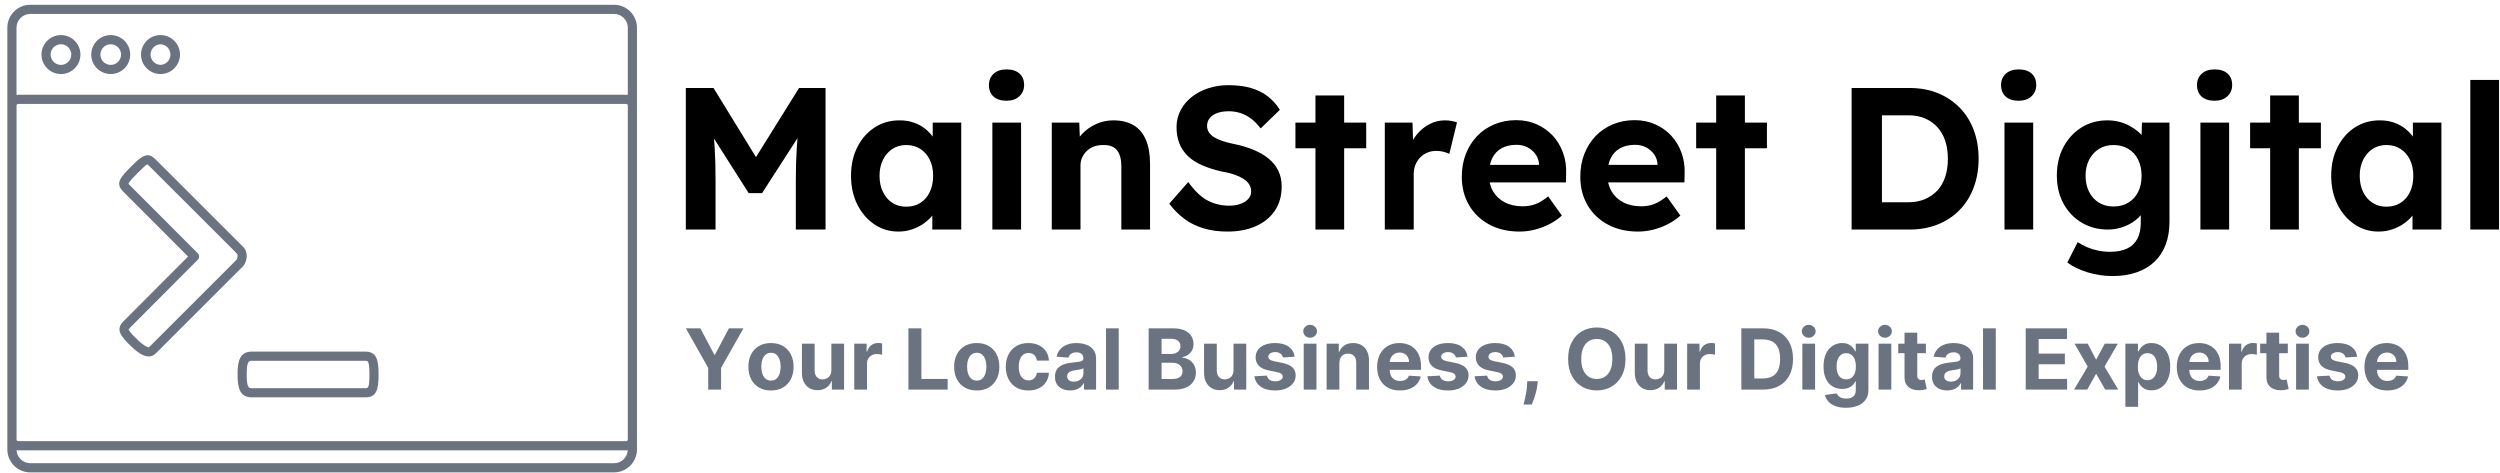
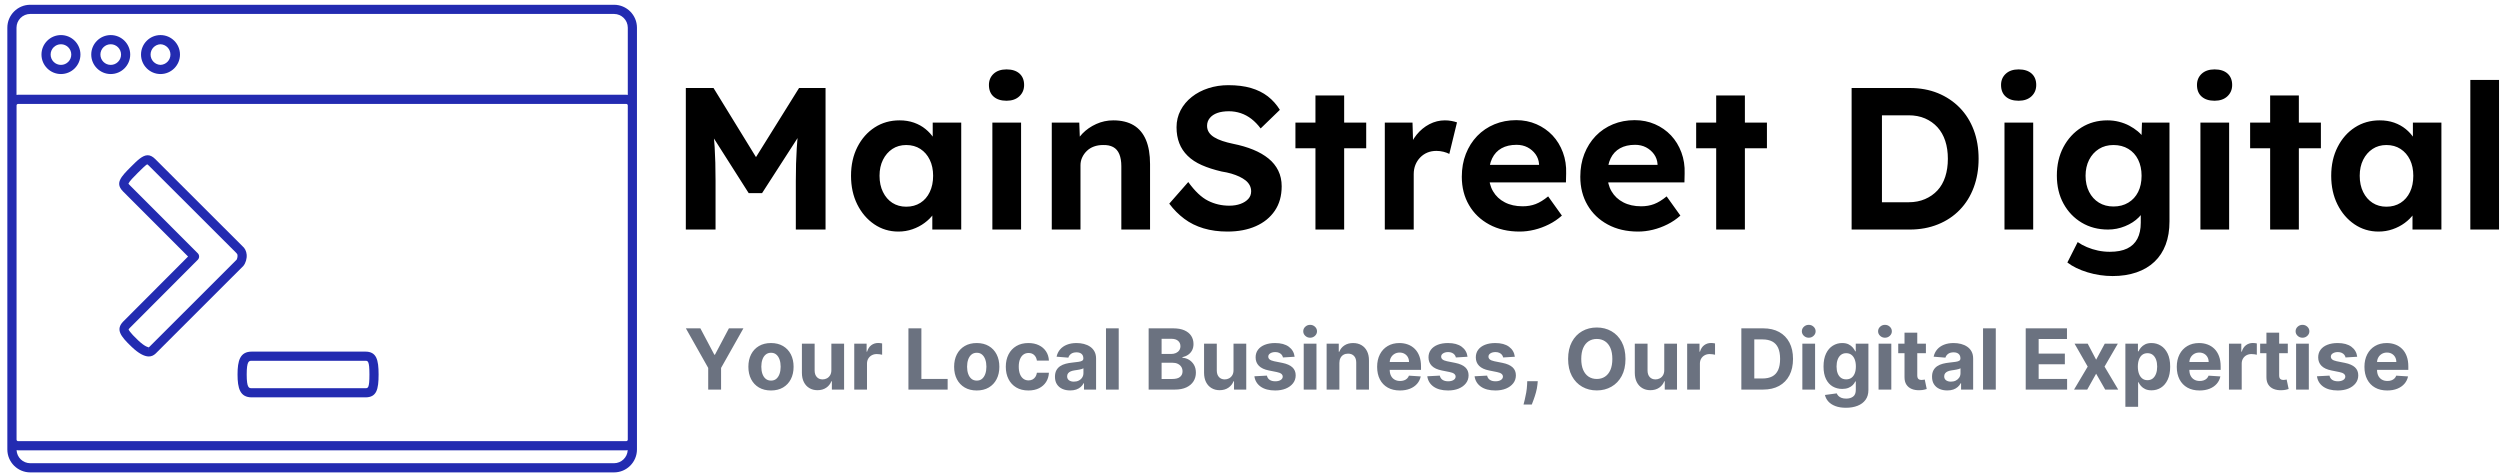
<svg xmlns="http://www.w3.org/2000/svg" version="1.1" width="2000" height="378" viewBox="0 0 2000 378">
  <g transform="matrix(1,0,0,1,2.576784,1.865828)">
    <svg viewBox="0 0 396 75" data-background-color="#ffffff" preserveAspectRatio="xMidYMid meet" height="378" width="2000">
      <g id="tight-bounds" transform="matrix(1,0,0,1,0.2407756,0.3867224)">
        <svg viewBox="0 0 395.52 74.227" height="74.227" width="395.52">
          <g>
            <svg viewBox="0 0 395.52 74.227" height="74.227" width="395.52">
              <g>
                <svg viewBox="0 0 395.52 74.227" height="74.227" width="395.52">
                  <g>
                    <svg viewBox="0 0 543.491 101.996" height="74.227" width="395.52">
                      <g transform="matrix(1,0,0,1,147.9705,14.0964)">
                        <svg viewBox="0 0 395.52 73.803" height="73.803" width="395.52">
                          <g id="textblocktransform">
                            <svg viewBox="0 0 395.52 73.803" height="73.803" width="395.52" id="textblock">
                              <g>
                                <svg viewBox="0 0 395.52 45.074" height="45.074" width="395.52">
                                  <g transform="matrix(1,0,0,1,0,0)">
                                    <svg width="395.52" viewBox="4.55 -39.6 448.36 51.1" height="45.074" data-palette-color="#000000">
                                      <path d="M11.9 0L4.55 0 4.55-35 11.4-35 24.15-14.25 19.65-14.3 32.55-35 39.1-35 39.1 0 31.75 0 31.75-12Q31.75-16.5 31.98-20.1 32.2-23.7 32.75-27.25L32.75-27.25 33.65-24.9 23.4-9 20.1-9 10.05-24.8 10.9-27.25Q11.45-23.9 11.68-20.38 11.9-16.85 11.9-12L11.9-12 11.9 0ZM57.1 0.5L57.1 0.5Q53.8 0.5 51.15-1.3 48.5-3.1 46.95-6.2 45.4-9.3 45.4-13.3L45.4-13.3Q45.4-17.3 46.97-20.4 48.55-23.5 51.25-25.25 53.95-27 57.4-27L57.4-27Q59.35-27 60.97-26.43 62.6-25.85 63.82-24.85 65.05-23.85 65.9-22.55 66.75-21.25 67.1-19.75L67.1-19.75 65.6-20 65.6-26.45 72.65-26.45 72.65 0 65.5 0 65.5-6.35 67.1-6.5Q66.7-5.1 65.8-3.85 64.9-2.6 63.57-1.63 62.25-0.65 60.6-0.08 58.95 0.5 57.1 0.5ZM59.05-5.65L59.05-5.65Q61.05-5.65 62.55-6.6 64.05-7.55 64.87-9.28 65.7-11 65.7-13.3L65.7-13.3Q65.7-15.55 64.87-17.25 64.05-18.95 62.55-19.93 61.05-20.9 59.05-20.9L59.05-20.9Q57.1-20.9 55.62-19.93 54.15-18.95 53.3-17.25 52.45-15.55 52.45-13.3L52.45-13.3Q52.45-11 53.3-9.28 54.15-7.55 55.62-6.6 57.1-5.65 59.05-5.65ZM87.45 0L80.35 0 80.35-26.45 87.45-26.45 87.45 0ZM83.85-31.85L83.85-31.85Q81.8-31.85 80.65-32.88 79.5-33.9 79.5-35.75L79.5-35.75Q79.5-37.45 80.67-38.53 81.85-39.6 83.85-39.6L83.85-39.6Q85.9-39.6 87.05-38.58 88.2-37.55 88.2-35.75L88.2-35.75Q88.2-34.05 87.02-32.95 85.85-31.85 83.85-31.85ZM95.04 0L95.04 0 95.04-26.45 101.84-26.45 102.04-21.05 100.64-20.45Q101.19-22.25 102.62-23.73 104.04-25.2 106.04-26.1 108.04-27 110.24-27L110.24-27Q113.24-27 115.27-25.8 117.29-24.6 118.32-22.18 119.34-19.75 119.34-16.2L119.34-16.2 119.34 0 112.24 0 112.24-15.65Q112.24-17.45 111.74-18.65 111.24-19.85 110.22-20.4 109.19-20.95 107.69-20.9L107.69-20.9Q106.49-20.9 105.47-20.53 104.44-20.15 103.72-19.45 102.99-18.75 102.57-17.85 102.14-16.95 102.14-15.9L102.14-15.9 102.14 0 98.64 0Q97.49 0 96.59 0 95.69 0 95.04 0ZM138.49 0.5L138.49 0.5Q135.24 0.5 132.57-0.3 129.89-1.1 127.82-2.65 125.74-4.2 124.09-6.4L124.09-6.4 128.79-11.75Q131.24-8.35 133.67-7.13 136.09-5.9 138.94-5.9L138.94-5.9Q140.49-5.9 141.72-6.35 142.94-6.8 143.64-7.58 144.34-8.35 144.34-9.45L144.34-9.45Q144.34-10.25 143.99-10.93 143.64-11.6 142.99-12.13 142.34-12.65 141.44-13.08 140.54-13.5 139.44-13.83 138.34-14.15 137.04-14.35L137.04-14.35Q134.24-15 132.14-15.93 130.04-16.85 128.64-18.23 127.24-19.6 126.57-21.35 125.89-23.1 125.89-25.3L125.89-25.3Q125.89-27.55 126.89-29.48 127.89-31.4 129.67-32.8 131.44-34.2 133.77-34.95 136.09-35.7 138.69-35.7L138.69-35.7Q141.89-35.7 144.29-35 146.69-34.3 148.47-32.93 150.24-31.55 151.44-29.6L151.44-29.6 146.69-25Q145.64-26.4 144.42-27.35 143.19-28.3 141.77-28.78 140.34-29.25 138.84-29.25L138.84-29.25Q137.19-29.25 135.99-28.83 134.79-28.4 134.12-27.58 133.44-26.75 133.44-25.65L133.44-25.65Q133.44-24.75 133.89-24.05 134.34-23.35 135.19-22.83 136.04-22.3 137.24-21.9 138.44-21.5 139.89-21.2L139.89-21.2Q142.64-20.65 144.84-19.75 147.04-18.85 148.62-17.57 150.19-16.3 151.04-14.58 151.89-12.85 151.89-10.7L151.89-10.7Q151.89-7.15 150.19-4.65 148.49-2.15 145.49-0.83 142.49 0.5 138.49 0.5ZM167.34 0L160.24 0 160.24-33.15 167.34-33.15 167.34 0ZM172.79-20.1L155.29-20.1 155.29-26.45 172.79-26.45 172.79-20.1ZM184.54 0L177.39 0 177.39-26.45 184.24-26.45 184.49-17.95 183.29-19.7Q183.89-21.75 185.24-23.43 186.59-25.1 188.41-26.05 190.24-27 192.24-27L192.24-27Q193.09-27 193.89-26.85 194.69-26.7 195.24-26.5L195.24-26.5 193.34-18.7Q192.79-19 191.91-19.23 191.04-19.45 190.14-19.45L190.14-19.45Q188.94-19.45 187.91-19.03 186.89-18.6 186.14-17.82 185.39-17.05 184.96-16 184.54-14.95 184.54-13.7L184.54-13.7 184.54 0ZM210.73 0.5L210.73 0.5Q206.43 0.5 203.21-1.25 199.98-3 198.21-6.05 196.43-9.1 196.43-13.05L196.43-13.05Q196.43-16.15 197.43-18.7 198.43-21.25 200.23-23.13 202.03-25 204.51-26.03 206.98-27.05 209.88-27.05L209.88-27.05Q212.58-27.05 214.88-26.05 217.18-25.05 218.86-23.28 220.53-21.5 221.43-19.07 222.33-16.65 222.23-13.85L222.23-13.85 222.18-11.65 200.93-11.65 199.78-16 216.33-16 215.53-15.1 215.53-16.2Q215.43-17.55 214.66-18.63 213.88-19.7 212.68-20.33 211.48-20.95 209.98-20.95L209.98-20.95Q207.78-20.95 206.26-20.1 204.73-19.25 203.93-17.6 203.13-15.95 203.13-13.6L203.13-13.6Q203.13-11.2 204.16-9.45 205.18-7.7 207.06-6.73 208.93-5.75 211.48-5.75L211.48-5.75Q213.23-5.75 214.68-6.3 216.13-6.85 217.78-8.2L217.78-8.2 221.18-3.45Q219.73-2.15 217.98-1.28 216.23-0.4 214.38 0.05 212.53 0.5 210.73 0.5ZM240.03 0.5L240.03 0.5Q235.73 0.5 232.51-1.25 229.28-3 227.51-6.05 225.73-9.1 225.73-13.05L225.73-13.05Q225.73-16.15 226.73-18.7 227.73-21.25 229.53-23.13 231.33-25 233.81-26.03 236.28-27.05 239.18-27.05L239.18-27.05Q241.88-27.05 244.18-26.05 246.48-25.05 248.16-23.28 249.83-21.5 250.73-19.07 251.63-16.65 251.53-13.85L251.53-13.85 251.48-11.65 230.23-11.65 229.08-16 245.63-16 244.83-15.1 244.83-16.2Q244.73-17.55 243.96-18.63 243.18-19.7 241.98-20.33 240.78-20.95 239.28-20.95L239.28-20.95Q237.08-20.95 235.56-20.1 234.03-19.25 233.23-17.6 232.43-15.95 232.43-13.6L232.43-13.6Q232.43-11.2 233.46-9.45 234.48-7.7 236.36-6.73 238.23-5.75 240.78-5.75L240.78-5.75Q242.53-5.75 243.98-6.3 245.43-6.85 247.08-8.2L247.08-8.2 250.48-3.45Q249.03-2.15 247.28-1.28 245.53-0.4 243.68 0.05 241.83 0.5 240.03 0.5ZM266.43 0L259.33 0 259.33-33.15 266.43-33.15 266.43 0ZM271.88-20.1L254.38-20.1 254.38-26.45 271.88-26.45 271.88-20.1ZM307.17 0L292.82 0 292.82-35 307.17-35Q311.02-35 314.15-33.73 317.27-32.45 319.55-30.13 321.82-27.8 323.02-24.6 324.22-21.4 324.22-17.5L324.22-17.5Q324.22-13.65 323.02-10.43 321.82-7.2 319.57-4.88 317.32-2.55 314.17-1.28 311.02 0 307.17 0L307.17 0ZM300.32-29.45L300.32-5.45 299.52-6.75 306.92-6.75Q309.17-6.75 310.97-7.53 312.77-8.3 314.05-9.68 315.32-11.05 315.97-13.05 316.62-15.05 316.62-17.5L316.62-17.5Q316.62-19.95 315.97-21.93 315.32-23.9 314.05-25.3 312.77-26.7 310.97-27.48 309.17-28.25 306.92-28.25L306.92-28.25 299.37-28.25 300.32-29.45ZM337.72 0L330.62 0 330.62-26.45 337.72-26.45 337.72 0ZM334.12-31.85L334.12-31.85Q332.07-31.85 330.92-32.88 329.77-33.9 329.77-35.75L329.77-35.75Q329.77-37.45 330.95-38.53 332.12-39.6 334.12-39.6L334.12-39.6Q336.17-39.6 337.32-38.58 338.47-37.55 338.47-35.75L338.47-35.75Q338.47-34.05 337.3-32.95 336.12-31.85 334.12-31.85ZM357.37 11.5L357.37 11.5Q354.22 11.5 351.17 10.58 348.12 9.65 346.17 8.15L346.17 8.15 348.72 3.1Q349.72 3.8 351.02 4.35 352.32 4.9 353.74 5.2 355.17 5.5 356.67 5.5L356.67 5.5Q359.27 5.5 360.94 4.7 362.62 3.9 363.47 2.3 364.32 0.7 364.32-1.7L364.32-1.7 364.32-6.3 365.52-6.05Q365.22-4.4 363.84-3.03 362.47-1.65 360.44-0.83 358.42 0 356.22 0L356.22 0Q352.57 0 349.72-1.7 346.87-3.4 345.22-6.4 343.57-9.4 343.57-13.35L343.57-13.35Q343.57-17.3 345.19-20.38 346.82-23.45 349.64-25.23 352.47-27 356.07-27L356.07-27Q357.57-27 358.94-26.65 360.32-26.3 361.49-25.68 362.67-25.05 363.59-24.28 364.52-23.5 365.12-22.6 365.72-21.7 365.87-20.8L365.87-20.8 364.42-20.4 364.62-26.45 371.42-26.45 371.42-2Q371.42 1.25 370.47 3.75 369.52 6.25 367.69 7.98 365.87 9.7 363.24 10.6 360.62 11.5 357.37 11.5ZM357.57-5.7L357.57-5.7Q359.67-5.7 361.24-6.65 362.82-7.6 363.67-9.3 364.52-11 364.52-13.3L364.52-13.3Q364.52-15.55 363.67-17.28 362.82-19 361.24-19.95 359.67-20.9 357.57-20.9L357.57-20.9Q355.52-20.9 353.97-19.93 352.42-18.95 351.54-17.23 350.67-15.5 350.67-13.3L350.67-13.3Q350.67-11.05 351.54-9.33 352.42-7.6 353.97-6.65 355.52-5.7 357.57-5.7ZM386.17 0L379.07 0 379.07-26.45 386.17-26.45 386.17 0ZM382.57-31.85L382.57-31.85Q380.52-31.85 379.37-32.88 378.22-33.9 378.22-35.75L378.22-35.75Q378.22-37.45 379.39-38.53 380.57-39.6 382.57-39.6L382.57-39.6Q384.62-39.6 385.77-38.58 386.92-37.55 386.92-35.75L386.92-35.75Q386.92-34.05 385.74-32.95 384.57-31.85 382.57-31.85ZM403.41 0L396.31 0 396.31-33.15 403.41-33.15 403.41 0ZM408.86-20.1L391.36-20.1 391.36-26.45 408.86-26.45 408.86-20.1ZM423.11 0.5L423.11 0.5Q419.81 0.5 417.16-1.3 414.51-3.1 412.96-6.2 411.41-9.3 411.41-13.3L411.41-13.3Q411.41-17.3 412.99-20.4 414.56-23.5 417.26-25.25 419.96-27 423.41-27L423.41-27Q425.36-27 426.99-26.43 428.61-25.85 429.84-24.85 431.06-23.85 431.91-22.55 432.76-21.25 433.11-19.75L433.11-19.75 431.61-20 431.61-26.45 438.66-26.45 438.66 0 431.51 0 431.51-6.35 433.11-6.5Q432.71-5.1 431.81-3.85 430.91-2.6 429.59-1.63 428.26-0.65 426.61-0.08 424.96 0.5 423.11 0.5ZM425.06-5.65L425.06-5.65Q427.06-5.65 428.56-6.6 430.06-7.55 430.89-9.28 431.71-11 431.71-13.3L431.71-13.3Q431.71-15.55 430.89-17.25 430.06-18.95 428.56-19.93 427.06-20.9 425.06-20.9L425.06-20.9Q423.11-20.9 421.64-19.93 420.16-18.95 419.31-17.25 418.46-15.55 418.46-13.3L418.46-13.3Q418.46-11 419.31-9.28 420.16-7.55 421.64-6.6 423.11-5.65 425.06-5.65ZM452.91 0L445.81 0 445.81-37 452.91-37 452.91 0Z" opacity="1" transform="matrix(1,0,0,1,0,0)" fill="#000000" className="wordmark-text-0" data-fill-palette-color="primary" id="text-0" />
                                    </svg>
                                  </g>
                                </svg>
                              </g>
                              <g transform="matrix(1,0,0,1,0,55.71459)">
                                <svg viewBox="0 0 375.744 18.089" height="18.089" width="375.744">
                                  <g transform="matrix(1,0,0,1,0,0)">
                                    <svg width="375.744" viewBox="1.03 -38.44 1022.66 49.24" height="18.089" data-palette-color="#6b7280">
                                      <path d="M14.29-12.86L1.03-36.36 9.64-36.36 17.93-20.7 18.29-20.7 26.58-36.36 35.19-36.36 21.93-12.86 21.93 0 14.29 0 14.29-12.86ZM51.56 0.53L51.56 0.53Q47.42 0.53 44.41-1.23 41.4-3 39.77-6.17 38.14-9.34 38.14-13.53L38.14-13.53Q38.14-17.76 39.77-20.93 41.4-24.09 44.41-25.86 47.42-27.63 51.56-27.63L51.56-27.63Q55.7-27.63 58.71-25.86 61.72-24.09 63.35-20.93 64.98-17.76 64.98-13.53L64.98-13.53Q64.98-9.34 63.35-6.17 61.72-3 58.71-1.23 55.7 0.53 51.56 0.53ZM51.6-5.33L51.6-5.33Q53.48-5.33 54.74-6.4 56-7.48 56.65-9.34 57.3-11.2 57.3-13.58L57.3-13.58Q57.3-15.96 56.65-17.83 56-19.69 54.74-20.77 53.48-21.86 51.6-21.86L51.6-21.86Q49.7-21.86 48.41-20.77 47.12-19.69 46.47-17.83 45.82-15.96 45.82-13.58L45.82-13.58Q45.82-11.2 46.47-9.34 47.12-7.48 48.41-6.4 49.7-5.33 51.6-5.33ZM87.41-11.61L87.41-11.61 87.41-27.27 94.97-27.27 94.97 0 87.71 0 87.71-4.95 87.42-4.95Q86.5-2.56 84.36-1.1 82.22 0.36 79.15 0.36L79.15 0.36Q76.42 0.36 74.34-0.89 72.26-2.13 71.1-4.42 69.93-6.71 69.92-9.91L69.92-9.91 69.92-27.27 77.48-27.27 77.48-11.26Q77.5-8.84 78.78-7.44 80.06-6.04 82.2-6.04L82.2-6.04Q83.57-6.04 84.76-6.67 85.95-7.3 86.69-8.54 87.42-9.78 87.41-11.61ZM108.57 0L101 0 101-27.27 108.34-27.27 108.34-22.51 108.62-22.51Q109.37-25.05 111.13-26.36 112.88-27.66 115.17-27.66L115.17-27.66Q115.74-27.66 116.4-27.59 117.06-27.52 117.55-27.4L117.55-27.4 117.55-20.69Q117.02-20.85 116.08-20.97 115.14-21.09 114.36-21.09L114.36-21.09Q112.69-21.09 111.38-20.37 110.08-19.66 109.32-18.38 108.57-17.1 108.57-15.43L108.57-15.43 108.57 0ZM156.45 0L133.17 0 133.17-36.36 140.86-36.36 140.86-6.34 156.45-6.34 156.45 0ZM173.72 0.53L173.72 0.53Q169.59 0.53 166.58-1.23 163.57-3 161.93-6.17 160.3-9.34 160.3-13.53L160.3-13.53Q160.3-17.76 161.93-20.93 163.57-24.09 166.58-25.86 169.59-27.63 173.72-27.63L173.72-27.63Q177.86-27.63 180.87-25.86 183.88-24.09 185.51-20.93 187.15-17.76 187.15-13.53L187.15-13.53Q187.15-9.34 185.51-6.17 183.88-3 180.87-1.23 177.86 0.53 173.72 0.53ZM173.76-5.33L173.76-5.33Q175.64-5.33 176.9-6.4 178.16-7.48 178.81-9.34 179.46-11.2 179.46-13.58L179.46-13.58Q179.46-15.96 178.81-17.83 178.16-19.69 176.9-20.77 175.64-21.86 173.76-21.86L173.76-21.86Q171.86-21.86 170.57-20.77 169.29-19.69 168.64-17.83 167.99-15.96 167.99-13.58L167.99-13.58Q167.99-11.2 168.64-9.34 169.29-7.48 170.57-6.4 171.86-5.33 173.76-5.33ZM204.4 0.53L204.4 0.53Q200.21 0.53 197.2-1.25 194.19-3.04 192.59-6.21 190.98-9.39 190.98-13.53L190.98-13.53Q190.98-17.72 192.61-20.89 194.23-24.06 197.23-25.84 200.23-27.63 204.37-27.63L204.37-27.63Q207.94-27.63 210.62-26.33 213.3-25.04 214.86-22.69 216.42-20.35 216.58-17.19L216.58-17.19 209.45-17.19Q209.14-19.23 207.86-20.48 206.57-21.73 204.49-21.73L204.49-21.73Q202.73-21.73 201.43-20.78 200.12-19.83 199.4-18.02 198.67-16.21 198.67-13.64L198.67-13.64Q198.67-11.03 199.39-9.2 200.11-7.37 201.42-6.41 202.73-5.45 204.49-5.45L204.49-5.45Q205.79-5.45 206.83-5.98 207.87-6.52 208.55-7.54 209.23-8.56 209.45-10L209.45-10 216.58-10Q216.41-6.87 214.89-4.5 213.37-2.13 210.71-0.8 208.04 0.53 204.4 0.53ZM229.22 0.51L229.22 0.51Q226.61 0.51 224.57-0.4 222.53-1.31 221.35-3.12 220.17-4.92 220.17-7.62L220.17-7.62Q220.17-9.89 221-11.43 221.84-12.98 223.28-13.92 224.71-14.86 226.55-15.34 228.39-15.82 230.41-16.02L230.41-16.02Q232.79-16.26 234.25-16.49 235.7-16.71 236.36-17.15 237.02-17.6 237.02-18.47L237.02-18.47 237.02-18.57Q237.02-20.26 235.96-21.18 234.91-22.11 232.97-22.11L232.97-22.11Q230.93-22.11 229.72-21.21 228.51-20.31 228.12-18.96L228.12-18.96 221.13-19.53Q221.66-22.02 223.22-23.84 224.78-25.66 227.26-26.64 229.74-27.63 233.01-27.63L233.01-27.63Q235.28-27.63 237.36-27.1 239.45-26.56 241.08-25.44 242.7-24.33 243.64-22.58 244.58-20.83 244.58-18.39L244.58-18.39 244.58 0 237.41 0 237.41-3.78 237.2-3.78Q236.54-2.5 235.44-1.54 234.34-0.57 232.79-0.03 231.25 0.51 229.22 0.51ZM231.39-4.71L231.39-4.71Q233.06-4.71 234.34-5.37 235.62-6.04 236.34-7.17 237.07-8.31 237.07-9.75L237.07-9.75 237.07-12.64Q236.72-12.41 236.1-12.22 235.49-12.04 234.73-11.89 233.96-11.74 233.2-11.62 232.44-11.51 231.82-11.42L231.82-11.42Q230.48-11.22 229.49-10.8 228.5-10.37 227.95-9.65 227.39-8.93 227.39-7.87L227.39-7.87Q227.39-6.32 228.52-5.51 229.65-4.71 231.39-4.71ZM250.46-36.36L258.02-36.36 258.02 0 250.46 0 250.46-36.36ZM291.33 0L275.79 0 275.79-36.36 290.35-36.36Q294.36-36.36 297.04-35.17 299.72-33.98 301.07-31.88 302.42-29.78 302.42-27.04L302.42-27.04Q302.42-24.91 301.57-23.3 300.72-21.7 299.24-20.68 297.75-19.66 295.85-19.23L295.85-19.23 295.85-18.87Q297.93-18.79 299.75-17.7 301.57-16.62 302.71-14.68 303.84-12.73 303.84-10.05L303.84-10.05Q303.84-7.16 302.41-4.89 300.98-2.63 298.2-1.31 295.41 0 291.33 0L291.33 0ZM283.48-15.94L283.48-6.29 289.75-6.29Q292.96-6.29 294.43-7.52 295.91-8.75 295.91-10.81L295.91-10.81Q295.91-12.32 295.18-13.48 294.45-14.63 293.11-15.29 291.77-15.94 289.92-15.94L289.92-15.94 283.48-15.94ZM283.48-30.15L283.48-21.15 289.18-21.15Q290.76-21.15 291.99-21.71 293.23-22.27 293.94-23.3 294.66-24.33 294.66-25.76L294.66-25.76Q294.66-27.73 293.27-28.94 291.88-30.15 289.32-30.15L289.32-30.15 283.48-30.15ZM326.18-11.61L326.18-11.61 326.18-27.27 333.74-27.27 333.74 0 326.48 0 326.48-4.95 326.2-4.95Q325.27-2.56 323.13-1.1 320.99 0.36 317.92 0.36L317.92 0.36Q315.19 0.36 313.11-0.89 311.03-2.13 309.87-4.42 308.71-6.71 308.69-9.91L308.69-9.91 308.69-27.27 316.25-27.27 316.25-11.26Q316.27-8.84 317.55-7.44 318.83-6.04 320.97-6.04L320.97-6.04Q322.34-6.04 323.53-6.67 324.72-7.3 325.46-8.54 326.2-9.78 326.18-11.61ZM362.47-19.5L362.47-19.5 355.54-19.07Q355.37-19.96 354.78-20.68 354.19-21.4 353.24-21.83 352.29-22.27 350.98-22.27L350.98-22.27Q349.22-22.27 348.01-21.53 346.81-20.79 346.81-19.57L346.81-19.57Q346.81-18.59 347.59-17.92 348.37-17.24 350.27-16.83L350.27-16.83 355.21-15.84Q359.18-15.02 361.14-13.21 363.09-11.4 363.09-8.45L363.09-8.45Q363.09-5.77 361.52-3.75 359.95-1.72 357.22-0.59 354.5 0.53 350.94 0.53L350.94 0.53Q345.53 0.53 342.32-1.73 339.12-4 338.57-7.9L338.57-7.9 346.01-8.29Q346.35-6.64 347.64-5.78 348.94-4.92 350.96-4.92L350.96-4.92Q352.95-4.92 354.17-5.69 355.38-6.46 355.4-7.69L355.4-7.69Q355.38-8.72 354.53-9.38 353.68-10.05 351.9-10.4L351.9-10.4 347.18-11.35Q343.18-12.14 341.24-14.12 339.3-16.09 339.3-19.14L339.3-19.14Q339.3-21.77 340.73-23.67 342.16-25.57 344.76-26.6 347.36-27.63 350.86-27.63L350.86-27.63Q356.02-27.63 359-25.44 361.97-23.26 362.47-19.5ZM375.43 0L367.86 0 367.86-27.27 375.43-27.27 375.43 0ZM371.66-30.79L371.66-30.79Q369.98-30.79 368.78-31.92 367.58-33.04 367.58-34.62L367.58-34.62Q367.58-36.19 368.78-37.31 369.98-38.44 371.66-38.44L371.66-38.44Q373.35-38.44 374.55-37.31 375.75-36.19 375.75-34.62L375.75-34.62Q375.75-33.04 374.55-31.92 373.35-30.79 371.66-30.79ZM389.03-15.77L389.03-15.77 389.03 0 381.46 0 381.46-27.27 388.67-27.27 388.67-22.46 388.99-22.46Q389.9-24.84 392.03-26.23 394.16-27.63 397.19-27.63L397.19-27.63Q400.03-27.63 402.15-26.38 404.26-25.14 405.43-22.84 406.6-20.54 406.6-17.37L406.6-17.37 406.6 0 399.04 0 399.04-16.02Q399.06-18.52 397.76-19.93 396.46-21.34 394.19-21.34L394.19-21.34Q392.66-21.34 391.5-20.69 390.34-20.03 389.69-18.78 389.04-17.52 389.03-15.77ZM424.98 0.53L424.98 0.53Q420.77 0.53 417.74-1.18 414.71-2.89 413.08-6.05 411.45-9.2 411.45-13.51L411.45-13.51Q411.45-17.72 413.08-20.9 414.71-24.08 417.69-25.85 420.66-27.63 424.68-27.63L424.68-27.63Q427.37-27.63 429.71-26.77 432.04-25.91 433.79-24.18 435.54-22.46 436.52-19.86 437.5-17.26 437.5-13.78L437.5-13.78 437.5-11.7 414.47-11.7 414.47-16.39 430.38-16.39Q430.38-18.02 429.67-19.28 428.96-20.54 427.7-21.26 426.45-21.98 424.8-21.98L424.8-21.98Q423.08-21.98 421.76-21.19 420.43-20.4 419.69-19.08 418.94-17.76 418.92-16.14L418.92-16.14 418.92-11.68Q418.92-9.66 419.68-8.19 420.43-6.71 421.82-5.91 423.2-5.11 425.1-5.11L425.1-5.11Q426.36-5.11 427.41-5.47 428.46-5.82 429.2-6.53 429.95-7.24 430.34-8.27L430.34-8.27 437.34-7.81Q436.8-5.29 435.16-3.42 433.52-1.54 430.93-0.51 428.35 0.53 424.98 0.53ZM465.12-19.5L465.12-19.5 458.2-19.07Q458.02-19.96 457.43-20.68 456.85-21.4 455.9-21.83 454.95-22.27 453.63-22.27L453.63-22.27Q451.88-22.27 450.67-21.53 449.46-20.79 449.46-19.57L449.46-19.57Q449.46-18.59 450.24-17.92 451.02-17.24 452.92-16.83L452.92-16.83 457.86-15.84Q461.84-15.02 463.79-13.21 465.74-11.4 465.74-8.45L465.74-8.45Q465.74-5.77 464.17-3.75 462.6-1.72 459.87-0.59 457.15 0.53 453.6 0.53L453.6 0.53Q448.18 0.53 444.98-1.73 441.77-4 441.22-7.9L441.22-7.9 448.66-8.29Q449-6.64 450.29-5.78 451.59-4.92 453.62-4.92L453.62-4.92Q455.6-4.92 456.82-5.69 458.04-6.46 458.05-7.69L458.05-7.69Q458.04-8.72 457.18-9.38 456.33-10.05 454.56-10.4L454.56-10.4 449.83-11.35Q445.84-12.14 443.89-14.12 441.95-16.09 441.95-19.14L441.95-19.14Q441.95-21.77 443.38-23.67 444.81-25.57 447.41-26.6 450.01-27.63 453.51-27.63L453.51-27.63Q458.68-27.63 461.65-25.44 464.62-23.26 465.12-19.5ZM493.21-19.5L493.21-19.5 486.28-19.07Q486.11-19.96 485.52-20.68 484.93-21.4 483.98-21.83 483.03-22.27 481.72-22.27L481.72-22.27Q479.96-22.27 478.75-21.53 477.55-20.79 477.55-19.57L477.55-19.57Q477.55-18.59 478.33-17.92 479.11-17.24 481.01-16.83L481.01-16.83 485.95-15.84Q489.92-15.02 491.88-13.21 493.83-11.4 493.83-8.45L493.83-8.45Q493.83-5.77 492.26-3.75 490.69-1.72 487.96-0.59 485.24 0.53 481.68 0.53L481.68 0.53Q476.27 0.53 473.06-1.73 469.86-4 469.31-7.9L469.31-7.9 476.75-8.29Q477.09-6.64 478.38-5.78 479.68-4.92 481.7-4.92L481.7-4.92Q483.69-4.92 484.91-5.69 486.12-6.46 486.14-7.69L486.14-7.69Q486.12-8.72 485.27-9.38 484.42-10.05 482.64-10.4L482.64-10.4 477.92-11.35Q473.93-12.14 471.98-14.12 470.04-16.09 470.04-19.14L470.04-19.14Q470.04-21.77 471.47-23.67 472.9-25.57 475.5-26.6 478.1-27.63 481.6-27.63L481.6-27.63Q486.76-27.63 489.74-25.44 492.71-23.26 493.21-19.5ZM500.57-4.97L506.82-4.97 506.63-3.02Q506.4-0.67 505.75 1.66 505.1 4 504.4 5.89 503.7 7.79 503.27 8.88L503.27 8.88 498.37 8.88Q498.64 7.83 499.1 5.96 499.56 4.08 499.97 1.76 500.38-0.57 500.49-2.98L500.49-2.98 500.57-4.97ZM558.9-18.18L558.9-18.18Q558.9-12.23 556.65-8.06 554.4-3.89 550.54-1.7 546.68 0.5 541.87 0.5L541.87 0.5Q537.02 0.5 533.17-1.7 529.32-3.91 527.08-8.08 524.84-12.25 524.84-18.18L524.84-18.18Q524.84-24.13 527.08-28.3 529.32-32.48 533.17-34.67 537.02-36.86 541.87-36.86L541.87-36.86Q546.68-36.86 550.54-34.67 554.4-32.48 556.65-28.3 558.9-24.13 558.9-18.18ZM551.1-18.18L551.1-18.18Q551.1-22.03 549.96-24.68 548.81-27.33 546.73-28.69 544.66-30.06 541.87-30.06L541.87-30.06Q539.08-30.06 537-28.69 534.93-27.33 533.78-24.68 532.64-22.03 532.64-18.18L532.64-18.18Q532.64-14.33 533.78-11.68 534.93-9.04 537-7.67 539.08-6.3 541.87-6.3L541.87-6.3Q544.66-6.3 546.73-7.67 548.81-9.04 549.96-11.68 551.1-14.33 551.1-18.18ZM581.92-11.61L581.92-11.61 581.92-27.27 589.49-27.27 589.49 0 582.22 0 582.22-4.95 581.94-4.95Q581.02-2.56 578.88-1.1 576.74 0.36 573.67 0.36L573.67 0.36Q570.93 0.36 568.85-0.89 566.78-2.13 565.61-4.42 564.45-6.71 564.43-9.91L564.43-9.91 564.43-27.27 572-27.27 572-11.26Q572.02-8.84 573.29-7.44 574.57-6.04 576.72-6.04L576.72-6.04Q578.09-6.04 579.28-6.67 580.47-7.3 581.2-8.54 581.94-9.78 581.92-11.61ZM603.09 0L595.52 0 595.52-27.27 602.85-27.27 602.85-22.51 603.14-22.51Q603.88-25.05 605.64-26.36 607.4-27.66 609.69-27.66L609.69-27.66Q610.26-27.66 610.92-27.59 611.57-27.52 612.07-27.4L612.07-27.4 612.07-20.69Q611.54-20.85 610.6-20.97 609.65-21.09 608.87-21.09L608.87-21.09Q607.2-21.09 605.9-20.37 604.59-19.66 603.84-18.38 603.09-17.1 603.09-15.43L603.09-15.43 603.09 0ZM640.58 0L640.58 0 627.69 0 627.69-36.36 640.69-36.36Q646.17-36.36 650.13-34.19 654.09-32.01 656.23-27.95 658.37-23.88 658.37-18.22L658.37-18.22Q658.37-12.54 656.23-8.45 654.09-4.37 650.11-2.18 646.12 0 640.58 0ZM635.38-29.78L635.38-6.59 640.26-6.59Q643.67-6.59 646-7.8 648.34-9.02 649.52-11.59 650.7-14.15 650.7-18.22L650.7-18.22Q650.7-22.25 649.52-24.8 648.34-27.36 646.01-28.57 643.69-29.78 640.28-29.78L640.28-29.78 635.38-29.78ZM671.47 0L663.91 0 663.91-27.27 671.47-27.27 671.47 0ZM667.71-30.79L667.71-30.79Q666.02-30.79 664.82-31.92 663.62-33.04 663.62-34.62L663.62-34.62Q663.62-36.19 664.82-37.31 666.02-38.44 667.71-38.44L667.71-38.44Q669.4-38.44 670.59-37.31 671.79-36.19 671.79-34.62L671.79-34.62Q671.79-33.04 670.59-31.92 669.4-30.79 667.71-30.79ZM689.79 10.8L689.79 10.8Q686.12 10.8 683.5 9.79 680.88 8.79 679.34 7.07 677.79 5.34 677.33 3.2L677.33 3.2 684.33 2.25Q684.64 3.07 685.34 3.78 686.03 4.49 687.18 4.93 688.32 5.36 689.97 5.36L689.97 5.36Q692.44 5.36 694.05 4.16 695.65 2.97 695.65 0.16L695.65 0.16 695.65-4.83 695.33-4.83Q694.84-3.69 693.84-2.68 692.85-1.67 691.29-1.03 689.72-0.39 687.56-0.39L687.56-0.39Q684.49-0.39 681.97-1.82 679.46-3.25 677.98-6.21 676.49-9.16 676.49-13.69L676.49-13.69Q676.49-18.32 678-21.43 679.51-24.54 682.03-26.08 684.54-27.63 687.54-27.63L687.54-27.63Q689.83-27.63 691.37-26.86 692.92-26.08 693.87-24.94 694.82-23.79 695.33-22.69L695.33-22.69 695.62-22.69 695.62-27.27 703.13-27.27 703.13 0.27Q703.13 3.75 701.42 6.09 699.72 8.43 696.71 9.61 693.7 10.8 689.79 10.8ZM689.95-6.07L689.95-6.07Q691.78-6.07 693.05-6.99 694.32-7.9 695.01-9.61 695.69-11.33 695.69-13.73L695.69-13.73Q695.69-16.12 695.01-17.89 694.34-19.66 693.06-20.63 691.78-21.61 689.95-21.61L689.95-21.61Q688.09-21.61 686.81-20.61 685.53-19.6 684.88-17.83 684.22-16.05 684.22-13.73L684.22-13.73Q684.22-11.36 684.88-9.65 685.55-7.94 686.82-7 688.09-6.07 689.95-6.07ZM716.73 0L709.16 0 709.16-27.27 716.73-27.27 716.73 0ZM712.96-30.79L712.96-30.79Q711.28-30.79 710.08-31.92 708.88-33.04 708.88-34.62L708.88-34.62Q708.88-36.19 710.08-37.31 711.28-38.44 712.96-38.44L712.96-38.44Q714.65-38.44 715.85-37.31 717.05-36.19 717.05-34.62L717.05-34.62Q717.05-33.04 715.85-31.92 714.65-30.79 712.96-30.79ZM720.84-27.27L737.27-27.27 737.27-21.59 720.84-21.59 720.84-27.27ZM724.57-7.39L724.57-33.81 732.14-33.81 732.14-8.38Q732.14-7.33 732.46-6.76 732.78-6.18 733.35-5.95 733.93-5.72 734.69-5.72L734.69-5.72Q735.23-5.72 735.76-5.81 736.29-5.91 736.58-5.97L736.58-5.97 737.76-0.34Q737.2-0.16 736.17 0.08 735.14 0.32 733.66 0.37L733.66 0.37Q730.93 0.48 728.88-0.36 726.83-1.19 725.69-2.95 724.55-4.71 724.57-7.39L724.57-7.39ZM749.96 0.51L749.96 0.51Q747.35 0.51 745.31-0.4 743.27-1.31 742.09-3.12 740.91-4.92 740.91-7.62L740.91-7.62Q740.91-9.89 741.74-11.43 742.57-12.98 744.01-13.92 745.45-14.86 747.29-15.34 749.13-15.82 751.15-16.02L751.15-16.02Q753.53-16.26 754.99-16.49 756.44-16.71 757.1-17.15 757.76-17.6 757.76-18.47L757.76-18.47 757.76-18.57Q757.76-20.26 756.7-21.18 755.64-22.11 753.71-22.11L753.71-22.11Q751.67-22.11 750.46-21.21 749.25-20.31 748.86-18.96L748.86-18.96 741.86-19.53Q742.4-22.02 743.96-23.84 745.52-25.66 748-26.64 750.48-27.63 753.74-27.63L753.74-27.63Q756.02-27.63 758.1-27.1 760.19-26.56 761.81-25.44 763.44-24.33 764.38-22.58 765.32-20.83 765.32-18.39L765.32-18.39 765.32 0 758.15 0 758.15-3.78 757.93-3.78Q757.28-2.5 756.17-1.54 755.07-0.57 753.53-0.03 751.98 0.51 749.96 0.51ZM752.13-4.71L752.13-4.71Q753.8-4.71 755.07-5.37 756.35-6.04 757.08-7.17 757.81-8.31 757.81-9.75L757.81-9.75 757.81-12.64Q757.45-12.41 756.84-12.22 756.23-12.04 755.46-11.89 754.7-11.74 753.94-11.62 753.17-11.51 752.55-11.42L752.55-11.42Q751.22-11.22 750.23-10.8 749.23-10.37 748.68-9.65 748.13-8.93 748.13-7.87L748.13-7.87Q748.13-6.32 749.26-5.51 750.39-4.71 752.13-4.71ZM771.19-36.36L778.76-36.36 778.76 0 771.19 0 771.19-36.36ZM821.1 0L796.53 0 796.53-36.36 821.03-36.36 821.03-30.02 804.21-30.02 804.21-21.36 819.77-21.36 819.77-15.02 804.21-15.02 804.21-6.34 821.1-6.34 821.1 0ZM825.52-27.27L833.33-27.27 838.34-17.74 843.47-27.27 851.23-27.27 843.33-13.64 851.44 0 843.72 0 838.34-9.43 833.05 0 825.23 0 833.33-13.64 825.52-27.27ZM863.26 10.23L855.7 10.23 855.7-27.27 863.16-27.27 863.16-22.69 863.5-22.69Q863.99-23.79 864.94-24.94 865.89-26.08 867.43-26.86 868.96-27.63 871.25-27.63L871.25-27.63Q874.24-27.63 876.76-26.07 879.28-24.52 880.79-21.4 882.3-18.29 882.3-13.6L882.3-13.6Q882.3-9.04 880.83-5.9 879.37-2.77 876.86-1.16 874.34 0.44 871.24 0.44L871.24 0.44Q869.04 0.44 867.5-0.28 865.96-1.01 864.99-2.12 864.01-3.23 863.5-4.37L863.5-4.37 863.26-4.37 863.26 10.23ZM863.1-13.64L863.1-13.64Q863.1-11.2 863.78-9.39 864.45-7.58 865.73-6.58 867.01-5.58 868.84-5.58L868.84-5.58Q870.69-5.58 871.97-6.6 873.24-7.62 873.91-9.44 874.58-11.26 874.58-13.64L874.58-13.64Q874.58-16 873.92-17.79 873.26-19.58 871.98-20.6 870.7-21.61 868.84-21.61L868.84-21.61Q866.99-21.61 865.72-20.63 864.45-19.66 863.78-17.86 863.1-16.07 863.1-13.64ZM899.75 0.53L899.75 0.53Q895.54 0.53 892.51-1.18 889.49-2.89 887.85-6.05 886.22-9.2 886.22-13.51L886.22-13.51Q886.22-17.72 887.85-20.9 889.49-24.08 892.46-25.85 895.44-27.63 899.45-27.63L899.45-27.63Q902.15-27.63 904.48-26.77 906.82-25.91 908.57-24.18 910.31-22.46 911.29-19.86 912.27-17.26 912.27-13.78L912.27-13.78 912.27-11.7 889.24-11.7 889.24-16.39 905.15-16.39Q905.15-18.02 904.44-19.28 903.73-20.54 902.48-21.26 901.22-21.98 899.57-21.98L899.57-21.98Q897.85-21.98 896.53-21.19 895.2-20.4 894.46-19.08 893.71-17.76 893.7-16.14L893.7-16.14 893.7-11.68Q893.7-9.66 894.45-8.19 895.2-6.71 896.59-5.91 897.97-5.11 899.87-5.11L899.87-5.11Q901.14-5.11 902.18-5.47 903.23-5.82 903.98-6.53 904.72-7.24 905.11-8.27L905.11-8.27 912.11-7.81Q911.58-5.29 909.93-3.42 908.29-1.54 905.71-0.51 903.12 0.53 899.75 0.53ZM924.77 0L917.2 0 917.2-27.27 924.53-27.27 924.53-22.51 924.82-22.51Q925.56-25.05 927.32-26.36 929.08-27.66 931.37-27.66L931.37-27.66Q931.94-27.66 932.6-27.59 933.25-27.52 933.75-27.4L933.75-27.4 933.75-20.69Q933.22-20.85 932.28-20.97 931.34-21.09 930.55-21.09L930.55-21.09Q928.88-21.09 927.58-20.37 926.27-19.66 925.52-18.38 924.77-17.1 924.77-15.43L924.77-15.43 924.77 0ZM935.72-27.27L952.14-27.27 952.14-21.59 935.72-21.59 935.72-27.27ZM939.45-7.39L939.45-33.81 947.01-33.81 947.01-8.38Q947.01-7.33 947.33-6.76 947.65-6.18 948.23-5.95 948.8-5.72 949.57-5.72L949.57-5.72Q950.1-5.72 950.63-5.81 951.17-5.91 951.45-5.97L951.45-5.97 952.64-0.34Q952.07-0.16 951.04 0.08 950.01 0.32 948.54 0.37L948.54 0.37Q945.8 0.48 943.75-0.36 941.7-1.19 940.57-2.95 939.43-4.71 939.45-7.39L939.45-7.39ZM964.62 0L957.06 0 957.06-27.27 964.62-27.27 964.62 0ZM960.86-30.79L960.86-30.79Q959.17-30.79 957.97-31.92 956.77-33.04 956.77-34.62L956.77-34.62Q956.77-36.19 957.97-37.31 959.17-38.44 960.86-38.44L960.86-38.44Q962.54-38.44 963.74-37.31 964.94-36.19 964.94-34.62L964.94-34.62Q964.94-33.04 963.74-31.92 962.54-30.79 960.86-30.79ZM993.35-19.5L993.35-19.5 986.42-19.07Q986.25-19.96 985.66-20.68 985.07-21.4 984.12-21.83 983.17-22.27 981.86-22.27L981.86-22.27Q980.1-22.27 978.9-21.53 977.69-20.79 977.69-19.57L977.69-19.57Q977.69-18.59 978.47-17.92 979.25-17.24 981.15-16.83L981.15-16.83 986.09-15.84Q990.06-15.02 992.02-13.21 993.97-11.4 993.97-8.45L993.97-8.45Q993.97-5.77 992.4-3.75 990.83-1.72 988.1-0.59 985.38 0.53 981.82 0.53L981.82 0.53Q976.41 0.53 973.2-1.73 970-4 969.45-7.9L969.45-7.9 976.89-8.29Q977.23-6.64 978.52-5.78 979.82-4.92 981.84-4.92L981.84-4.92Q983.83-4.92 985.05-5.69 986.26-6.46 986.28-7.69L986.28-7.69Q986.26-8.72 985.41-9.38 984.56-10.05 982.78-10.4L982.78-10.4 978.06-11.35Q974.07-12.14 972.12-14.12 970.18-16.09 970.18-19.14L970.18-19.14Q970.18-21.77 971.61-23.67 973.04-25.57 975.64-26.6 978.24-27.63 981.74-27.63L981.74-27.63Q986.9-27.63 989.88-25.44 992.85-23.26 993.35-19.5ZM1011.17 0.53L1011.17 0.53Q1006.96 0.53 1003.94-1.18 1000.91-2.89 999.28-6.05 997.64-9.2 997.64-13.51L997.64-13.51Q997.64-17.72 999.28-20.9 1000.91-24.08 1003.88-25.85 1006.86-27.63 1010.87-27.63L1010.87-27.63Q1013.57-27.63 1015.9-26.77 1018.24-25.91 1019.99-24.18 1021.74-22.46 1022.71-19.86 1023.69-17.26 1023.69-13.78L1023.69-13.78 1023.69-11.7 1000.66-11.7 1000.66-16.39 1016.57-16.39Q1016.57-18.02 1015.86-19.28 1015.15-20.54 1013.9-21.26 1012.65-21.98 1010.99-21.98L1010.99-21.98Q1009.27-21.98 1007.95-21.19 1006.63-20.4 1005.88-19.08 1005.14-17.76 1005.12-16.14L1005.12-16.14 1005.12-11.68Q1005.12-9.66 1005.87-8.19 1006.63-6.71 1008.01-5.91 1009.4-5.11 1011.3-5.11L1011.3-5.11Q1012.56-5.11 1013.6-5.47 1014.65-5.82 1015.4-6.53 1016.14-7.24 1016.53-8.27L1016.53-8.27 1023.53-7.81Q1023-5.29 1021.36-3.42 1019.71-1.54 1017.13-0.51 1014.55 0.53 1011.17 0.53Z" opacity="1" transform="matrix(1,0,0,1,0,0)" fill="#6b7280" className="slogan-text-1" data-fill-palette-color="secondary" id="text-1" />
                                    </svg>
                                  </g>
                                </svg>
                              </g>
                            </svg>
                          </g>
                        </svg>
                      </g>
                      <g>
                        <svg viewBox="0 0 137.33 101.996" height="101.996" width="137.33">
                          <g>
                            <svg version="1.1" x="0" y="0" viewBox="7.5 18.435 85.001 63.131" enable-background="new 0 0 100 100" xml:space="preserve" height="101.996" width="137.33" className="icon-icon-0" data-fill-palette-color="accent" id="icon-0">
-                               <g fill="#6b7280" data-fill-palette-color="accent">
-                                 <path d="M89.405 18.435H10.595A3.1 3.1 0 0 0 7.5 21.53V78.471A3.1 3.1 0 0 0 10.595 81.566H89.406A3.1 3.1 0 0 0 92.501 78.471V21.529A3.1 3.1 0 0 0 89.405 18.435M10.595 19.673H89.406A1.86 1.86 0 0 1 91.263 21.529V30.604C91.195 30.594 91.127 30.583 91.056 30.583H8.951C8.878 30.583 8.808 30.594 8.738 30.604V21.528C8.738 20.506 9.571 19.673 10.595 19.673M91.263 77.14A0.207 0.207 0 0 1 91.056 77.346H8.951A0.206 0.206 0 0 1 8.745 77.14V32.027C8.745 31.914 8.838 31.821 8.951 31.821H91.055C91.169 31.821 91.262 31.914 91.262 32.027V77.14zM89.405 80.327H10.595A1.855 1.855 0 0 1 8.747 78.563C8.814 78.573 8.882 78.584 8.951 78.584H91.055C91.123 78.584 91.188 78.573 91.252 78.564A1.854 1.854 0 0 1 89.405 80.327" fill="#6b7280" data-fill-palette-color="accent" />
-                                 <path d="M28.178 27.787C29.628 27.787 30.808 26.607 30.808 25.157 30.808 23.706 29.628 22.526 28.178 22.526S25.547 23.706 25.547 25.157 26.728 27.787 28.178 27.787M28.178 23.765A1.394 1.394 0 0 1 28.178 26.551 1.394 1.394 0 0 1 28.178 23.765" fill="#6b7280" data-fill-palette-color="accent" />
-                                 <path d="M21.458 27.787A2.633 2.633 0 0 0 24.089 25.157 2.634 2.634 0 0 0 21.458 22.526C20.008 22.526 18.828 23.706 18.828 25.157S20.008 27.787 21.458 27.787M21.458 23.765A1.393 1.393 0 1 1 21.458 26.552 1.393 1.393 0 0 1 21.457 23.765" fill="#6b7280" data-fill-palette-color="accent" />
-                                 <path d="M14.738 27.787A2.633 2.633 0 0 0 17.369 25.157 2.634 2.634 0 0 0 14.738 22.526C13.288 22.526 12.108 23.706 12.108 25.157S13.288 27.787 14.738 27.787M14.738 23.765A1.393 1.393 0 1 1 14.738 26.552 1.393 1.393 0 0 1 14.737 23.765" fill="#6b7280" data-fill-palette-color="accent" />
+                               <g fill="#232bb1" data-fill-palette-color="accent">
+                                 <path d="M89.405 18.435H10.595A3.1 3.1 0 0 0 7.5 21.53V78.471A3.1 3.1 0 0 0 10.595 81.566H89.406A3.1 3.1 0 0 0 92.501 78.471V21.529A3.1 3.1 0 0 0 89.405 18.435M10.595 19.673H89.406A1.86 1.86 0 0 1 91.263 21.529V30.604C91.195 30.594 91.127 30.583 91.056 30.583H8.951C8.878 30.583 8.808 30.594 8.738 30.604V21.528C8.738 20.506 9.571 19.673 10.595 19.673M91.263 77.14A0.207 0.207 0 0 1 91.056 77.346H8.951A0.206 0.206 0 0 1 8.745 77.14V32.027C8.745 31.914 8.838 31.821 8.951 31.821H91.055C91.169 31.821 91.262 31.914 91.262 32.027V77.14zM89.405 80.327H10.595A1.855 1.855 0 0 1 8.747 78.563C8.814 78.573 8.882 78.584 8.951 78.584H91.055C91.123 78.584 91.188 78.573 91.252 78.564A1.854 1.854 0 0 1 89.405 80.327" fill="#232bb1" data-fill-palette-color="accent" />
+                                 <path d="M28.178 27.787C29.628 27.787 30.808 26.607 30.808 25.157 30.808 23.706 29.628 22.526 28.178 22.526S25.547 23.706 25.547 25.157 26.728 27.787 28.178 27.787M28.178 23.765A1.394 1.394 0 0 1 28.178 26.551 1.394 1.394 0 0 1 28.178 23.765" fill="#232bb1" data-fill-palette-color="accent" />
+                                 <path d="M21.458 27.787A2.633 2.633 0 0 0 24.089 25.157 2.634 2.634 0 0 0 21.458 22.526C20.008 22.526 18.828 23.706 18.828 25.157S20.008 27.787 21.458 27.787M21.458 23.765A1.393 1.393 0 1 1 21.458 26.552 1.393 1.393 0 0 1 21.457 23.765" fill="#232bb1" data-fill-palette-color="accent" />
+                                 <path d="M14.738 27.787A2.633 2.633 0 0 0 17.369 25.157 2.634 2.634 0 0 0 14.738 22.526C13.288 22.526 12.108 23.706 12.108 25.157S13.288 27.787 14.738 27.787M14.738 23.765A1.393 1.393 0 1 1 14.738 26.552 1.393 1.393 0 0 1 14.737 23.765" fill="#232bb1" data-fill-palette-color="accent" />
                              </g>
-                               <path d="M26.598 65.915C25.974 65.915 25.203 65.486 24.309 64.639 22.704 63.12 22.149 62.268 23.109 61.234L31.899 52.423 23.125 43.641C22.449 42.965 22.555 42.446 22.724 42.071 22.966 41.527 23.538 40.954 24.203 40.29 25.032 39.461 25.745 38.748 26.444 38.748 26.786 38.748 27.123 38.92 27.477 39.274L39.246 51.029C39.557 51.283 39.767 51.688 39.81 52.163 39.858 52.7 39.676 53.315 39.358 53.696L27.53 65.514C27.243 65.787 26.941 65.915 26.598 65.915M23.846 42.57C23.837 42.57 23.873 42.638 24 42.764L33.211 51.985A0.62 0.62 0 0 1 33.211 52.86L24 62.093A0.8 0.8 0 0 0 23.867 62.259C23.879 62.306 23.992 62.636 25.159 63.739 26.138 64.666 26.579 64.677 26.597 64.677V65.296L26.607 64.676 26.606 64.677C26.603 64.677 26.626 64.665 26.667 64.627L38.444 52.86C38.505 52.783 38.595 52.503 38.575 52.271A0.44 0.44 0 0 0 38.413 51.943L26.601 40.148C26.457 40.005 26.386 39.977 26.386 39.977 26.204 40.037 25.5 40.741 25.079 41.161 24.548 41.693 24.002 42.239 23.852 42.574 23.85 42.571 23.848 42.57 23.846 42.57" fill="#6b7280" data-fill-palette-color="accent" />
-                               <path d="M55.834 71.436H40.498C38.904 71.436 38.578 70.202 38.578 68.348S38.904 65.26 40.498 65.26H55.834C57.337 65.26 57.621 66.345 57.621 68.348 57.621 70.396 57.346 71.436 55.834 71.436M40.498 66.497C40.132 66.497 39.815 66.497 39.815 68.348S40.131 70.199 40.498 70.199H55.834C56.188 70.199 56.384 70.199 56.384 68.348S56.165 66.497 55.834 66.497z" fill="#6b7280" data-fill-palette-color="accent" />
+                               <path d="M26.598 65.915C25.974 65.915 25.203 65.486 24.309 64.639 22.704 63.12 22.149 62.268 23.109 61.234L31.899 52.423 23.125 43.641C22.449 42.965 22.555 42.446 22.724 42.071 22.966 41.527 23.538 40.954 24.203 40.29 25.032 39.461 25.745 38.748 26.444 38.748 26.786 38.748 27.123 38.92 27.477 39.274L39.246 51.029C39.557 51.283 39.767 51.688 39.81 52.163 39.858 52.7 39.676 53.315 39.358 53.696L27.53 65.514C27.243 65.787 26.941 65.915 26.598 65.915M23.846 42.57C23.837 42.57 23.873 42.638 24 42.764L33.211 51.985A0.62 0.62 0 0 1 33.211 52.86L24 62.093A0.8 0.8 0 0 0 23.867 62.259C23.879 62.306 23.992 62.636 25.159 63.739 26.138 64.666 26.579 64.677 26.597 64.677V65.296L26.607 64.676 26.606 64.677C26.603 64.677 26.626 64.665 26.667 64.627L38.444 52.86C38.505 52.783 38.595 52.503 38.575 52.271A0.44 0.44 0 0 0 38.413 51.943L26.601 40.148C26.457 40.005 26.386 39.977 26.386 39.977 26.204 40.037 25.5 40.741 25.079 41.161 24.548 41.693 24.002 42.239 23.852 42.574 23.85 42.571 23.848 42.57 23.846 42.57" fill="#232bb1" data-fill-palette-color="accent" />
+                               <path d="M55.834 71.436H40.498C38.904 71.436 38.578 70.202 38.578 68.348S38.904 65.26 40.498 65.26H55.834C57.337 65.26 57.621 66.345 57.621 68.348 57.621 70.396 57.346 71.436 55.834 71.436M40.498 66.497C40.132 66.497 39.815 66.497 39.815 68.348S40.131 70.199 40.498 70.199H55.834C56.188 70.199 56.384 70.199 56.384 68.348S56.165 66.497 55.834 66.497z" fill="#232bb1" data-fill-palette-color="accent" />
                            </svg>
                          </g>
                        </svg>
                      </g>
                    </svg>
                  </g>
                </svg>
              </g>
            </svg>
          </g>
          <defs />
        </svg>
        <rect width="395.52" height="74.227" fill="none" stroke="none" visibility="hidden" />
      </g>
    </svg>
  </g>
</svg>
